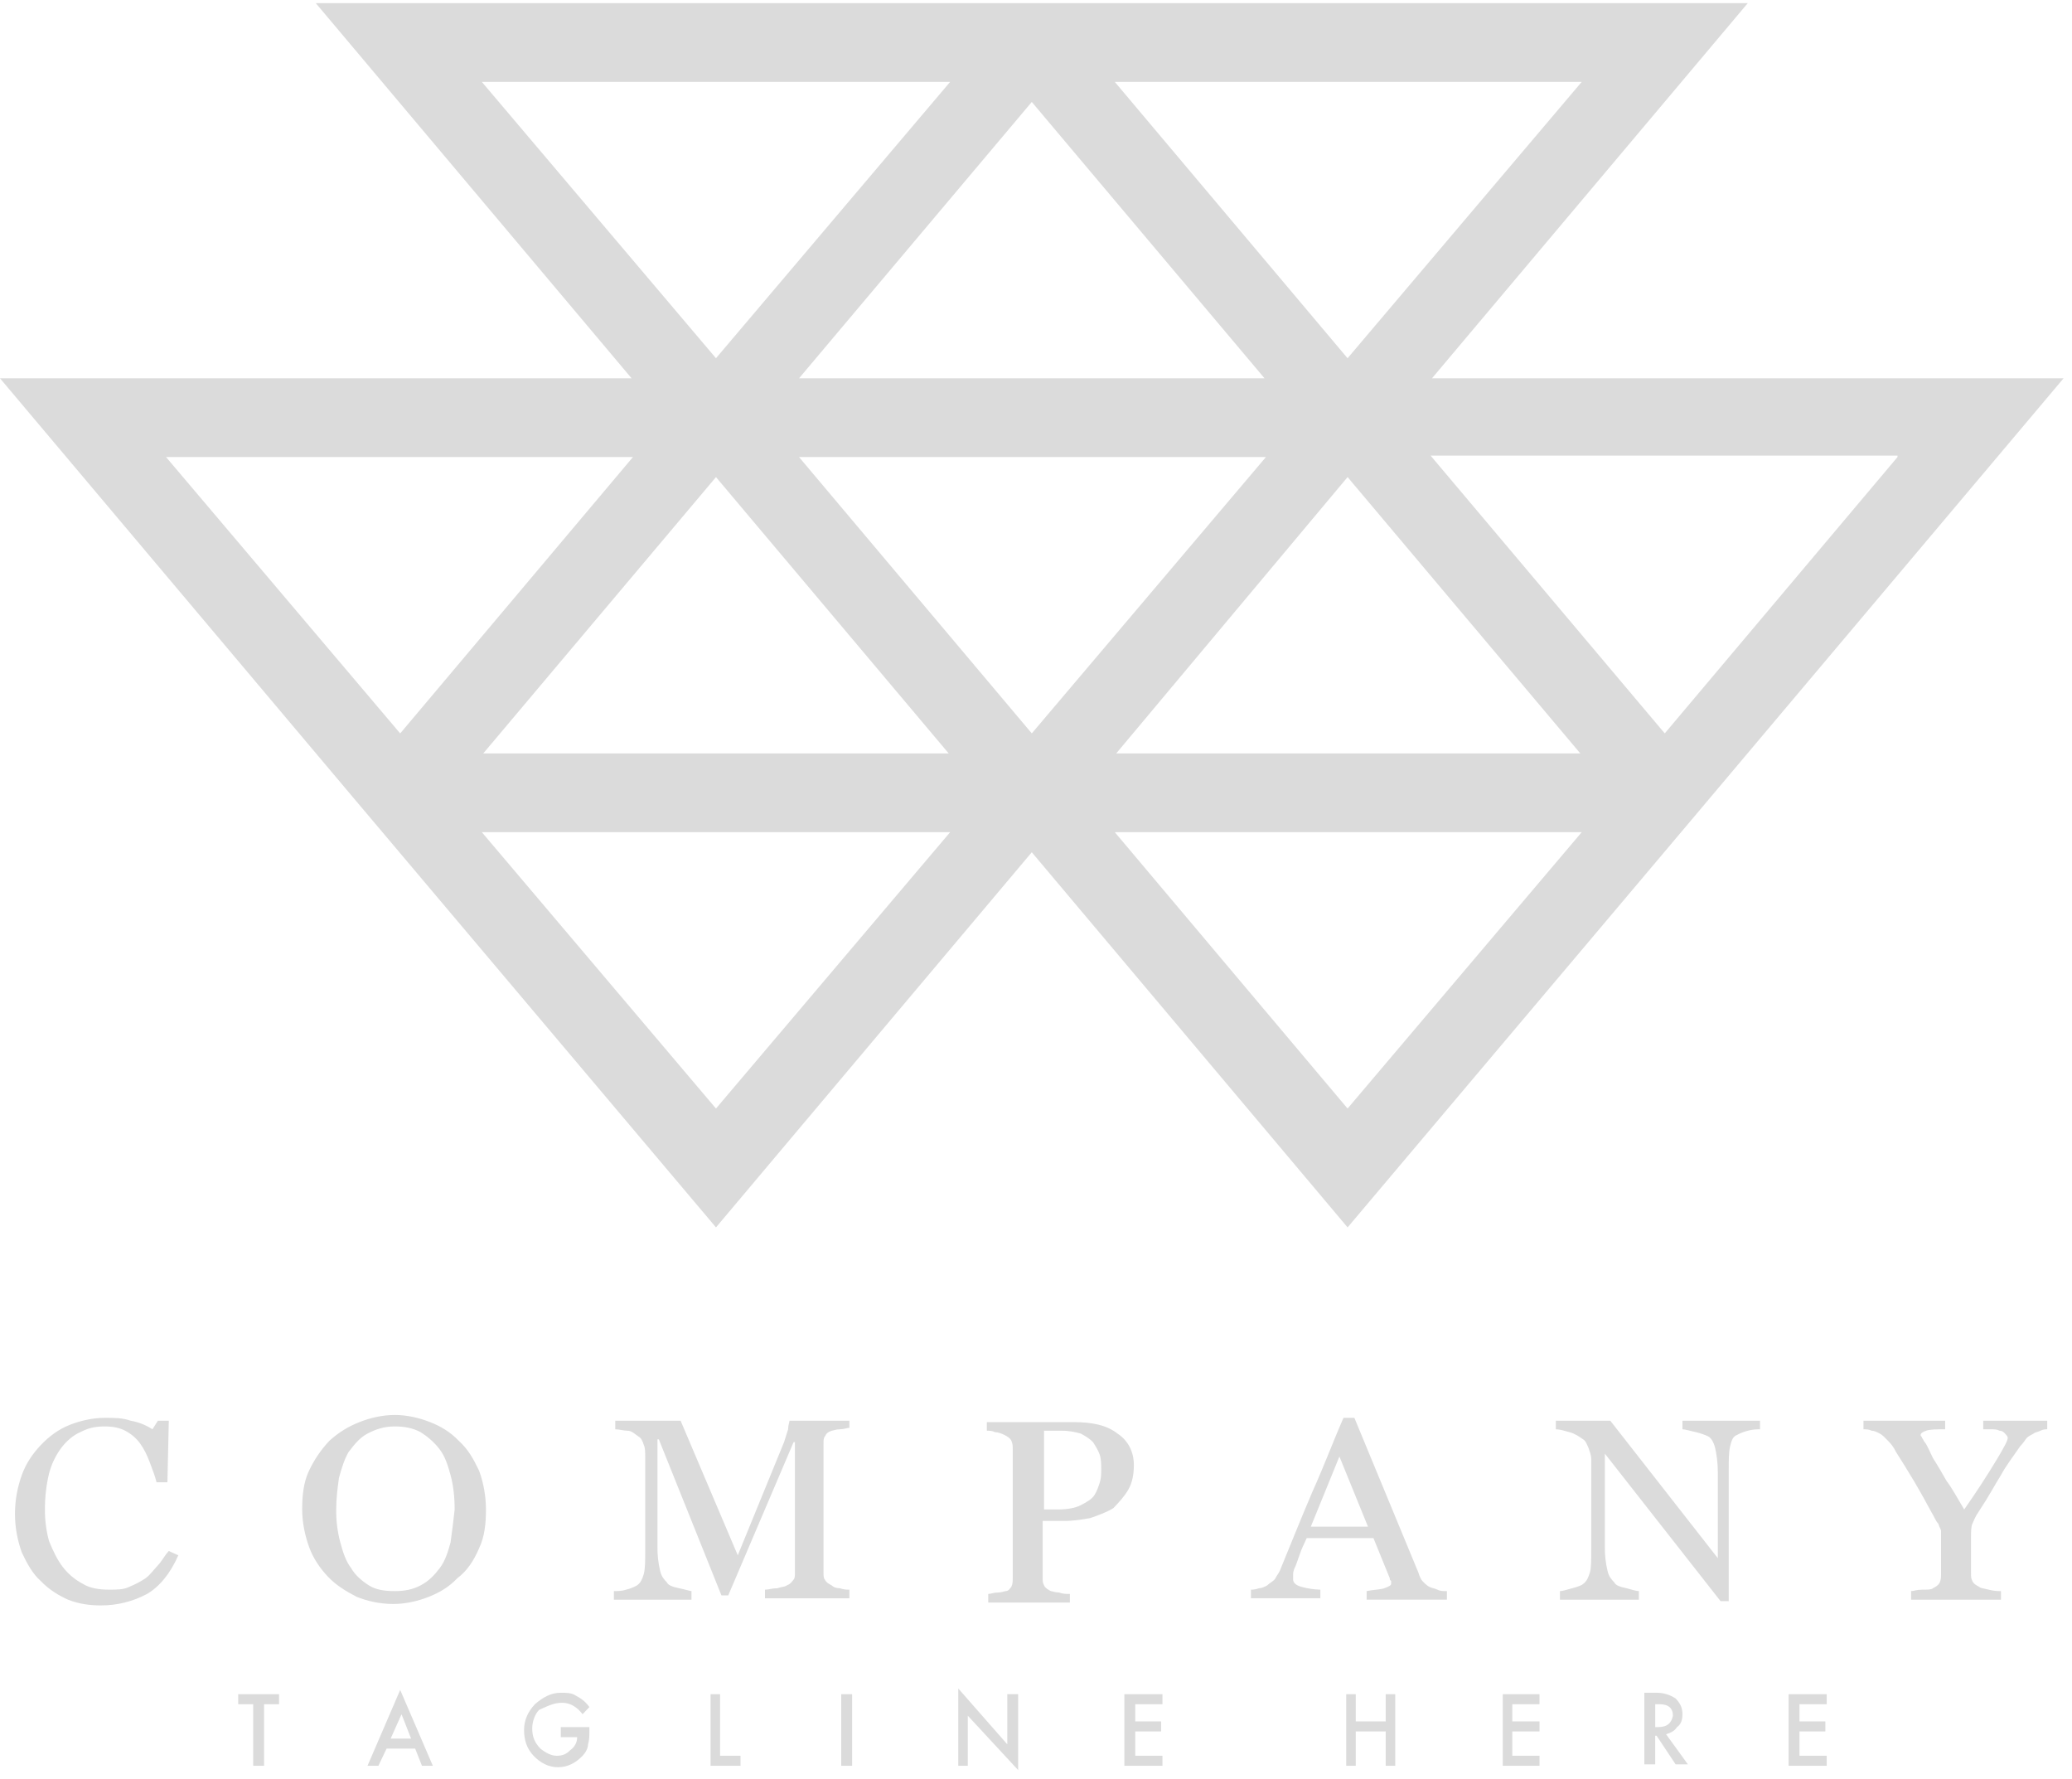
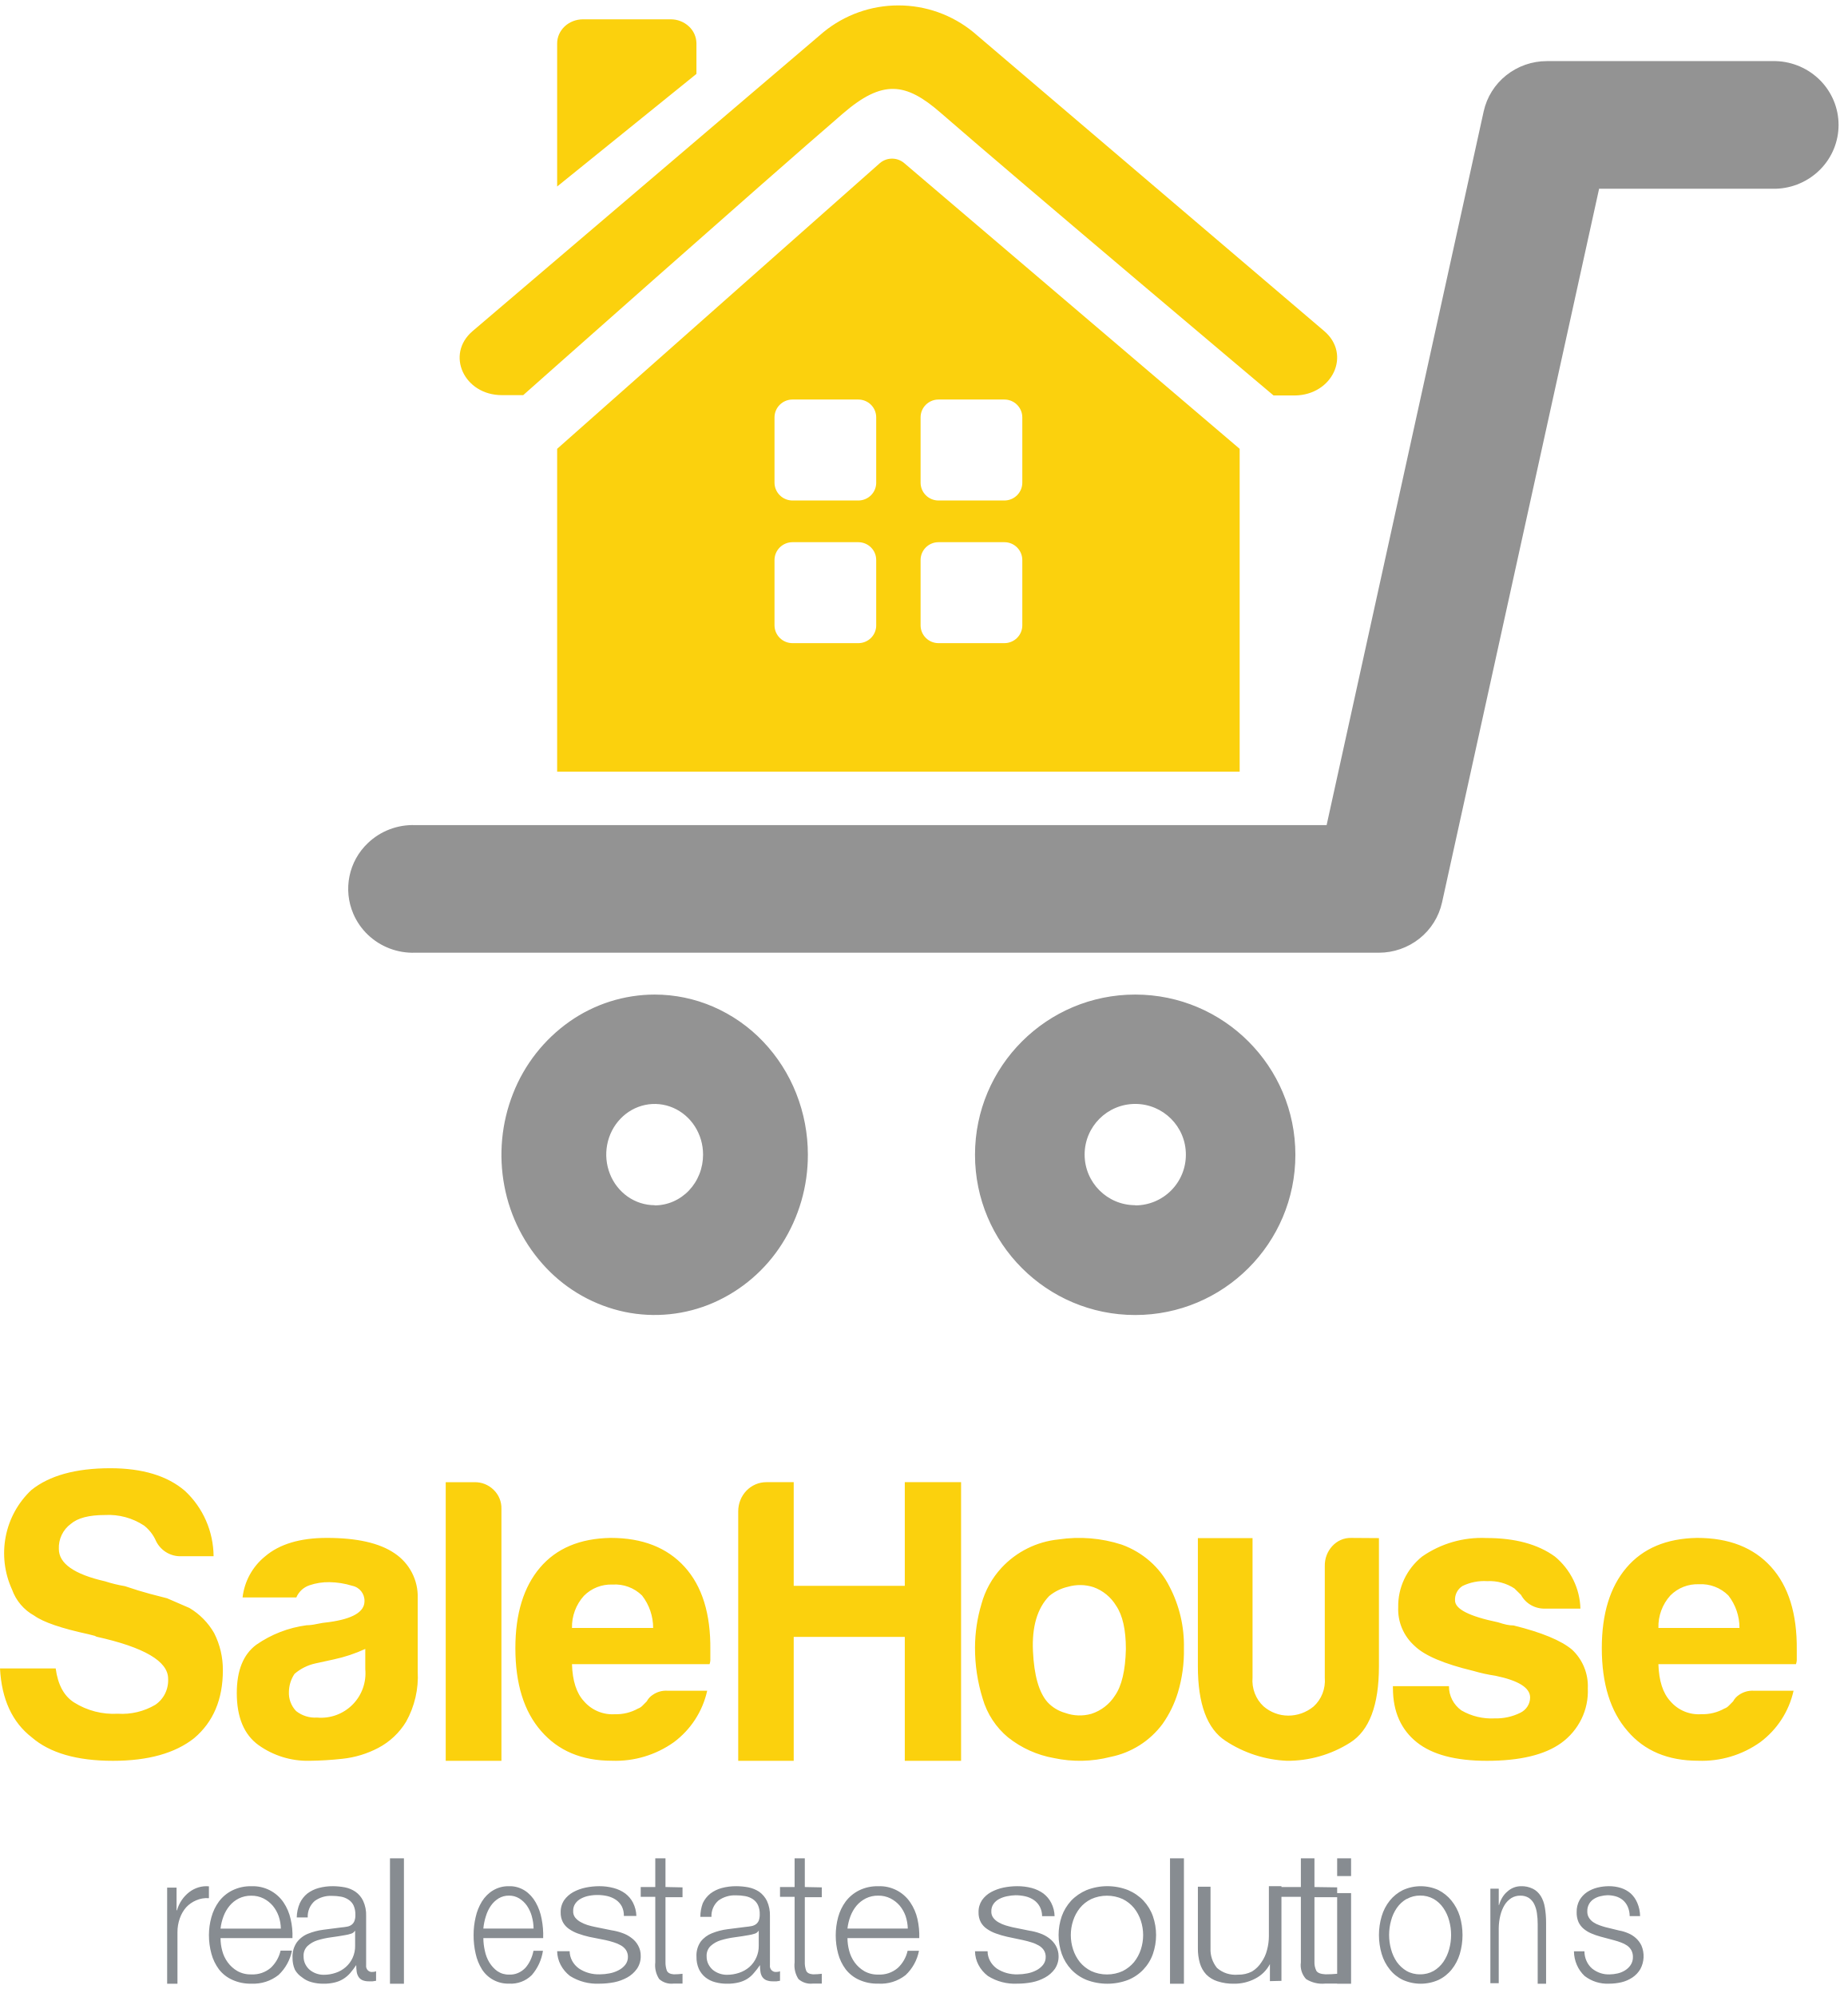
- <svg xmlns="http://www.w3.org/2000/svg" width="120" height="103" fill="none">
-   <path d="M13.796 98.678h.868v3.565h.63v-3.565h.867v-.58h-2.365v.58zm7.489 3.565h.63l.474-.995h1.655l.394.995h.63l-1.891-4.394-1.892 4.394zm1.34-1.575l.63-1.41.553 1.41h-1.183zm9.933-2.073c.473 0 .867.248 1.183.663l.394-.415c-.237-.331-.473-.497-.788-.663-.237-.166-.552-.166-.868-.166-.552 0-1.024.249-1.497.663-.395.415-.631.913-.631 1.493 0 .581.158 1.078.552 1.493.394.414.867.663 1.419.663.551 0 1.024-.249 1.419-.663.157-.166.315-.415.315-.664.079-.248.079-.497.079-.829v-.166h-1.656v.581h.946a.88.88 0 01-.394.746c-.236.249-.473.332-.788.332-.316 0-.63-.166-.946-.415-.316-.332-.473-.663-.473-1.161 0-.414.157-.829.394-1.078.552-.249.867-.414 1.34-.414zm8.594-.497v4.145h1.734v-.581h-1.183v-3.564h-.551zm8.198 0h-.63v4.145h.63v-4.145zm9.617 4.393v-4.394h-.63V101l-2.838-3.233v4.477h.552v-2.902l2.916 3.15zm8.357-3.813v-.58h-2.207v4.145h2.207v-.581h-1.576v-1.409h1.497v-.58h-1.497v-.995h1.576zm13.481 3.565v-4.145h-.552v1.575h-1.735v-1.575h-.551v4.145h.551v-1.99h1.735v1.99h.552zm8.355-3.565v-.58h-2.128v4.145h2.129v-.581h-1.577v-1.409h1.577v-.58h-1.577v-.995h1.577zm8.279.58c0-.415-.158-.663-.395-.912a1.969 1.969 0 00-1.103-.332h-.71v4.146h.63v-1.659h.08l1.103 1.659h.71l-1.261-1.741c.236-.083.473-.166.63-.415.237-.166.316-.415.316-.746zm-1.42.746h-.157v-1.327h.236c.552 0 .789.25.789.664-.08.414-.316.663-.868.663zm7.568 2.239h2.208v-.581h-1.577v-1.409h1.498v-.58h-1.498v-.995h1.577v-.58h-2.208v4.145zM9.145 90.636c-.237.248-.394.497-.71.746a5.154 5.154 0 01-.946.497c-.315.166-.709.166-1.182.166-.552 0-1.104-.083-1.498-.332a3.528 3.528 0 01-1.182-.994c-.316-.415-.552-.912-.789-1.493a6.78 6.78 0 01-.236-1.824c0-.746.079-1.41.236-2.072a4.3 4.3 0 01.71-1.493c.315-.414.71-.746 1.103-.912.473-.248.868-.331 1.42-.331.472 0 .867.083 1.182.248.315.166.63.415.867.746.237.332.394.664.552 1.078.158.415.315.83.394 1.161h.63l.08-3.565h-.631l-.315.497a3.38 3.38 0 00-1.262-.497c-.473-.166-.946-.166-1.498-.166-.709 0-1.419.166-2.05.415-.63.249-1.182.663-1.655 1.16-.473.498-.867 1.078-1.103 1.741a6.62 6.62 0 00-.395 2.239c0 .83.158 1.575.395 2.239.315.663.63 1.243 1.103 1.658.473.497 1.025.829 1.577 1.078.63.248 1.261.331 1.892.331a5.613 5.613 0 002.68-.663c.71-.415 1.34-1.16 1.814-2.239l-.552-.248c-.237.248-.395.58-.631.829zm18.605-.996c.315-.662.394-1.409.394-2.238a6.62 6.62 0 00-.394-2.238c-.316-.664-.631-1.244-1.183-1.741-.473-.498-1.025-.83-1.655-1.078-.631-.249-1.34-.415-2.05-.415-.71 0-1.42.166-2.05.415-.63.249-1.182.58-1.734 1.078a6.643 6.643 0 00-1.183 1.74c-.315.664-.394 1.41-.394 2.24 0 .745.158 1.492.394 2.155.237.663.631 1.243 1.104 1.741.473.497 1.025.83 1.656 1.16.63.25 1.34.415 2.128.415.71 0 1.42-.166 2.05-.414.63-.249 1.182-.58 1.655-1.078.552-.415.946-.995 1.262-1.741zm-1.656-.33c-.158.58-.315 1.077-.63 1.492-.316.414-.631.746-1.104.994-.473.25-.946.332-1.498.332-.63 0-1.104-.083-1.498-.332-.394-.248-.788-.58-1.025-.995-.315-.414-.473-.912-.63-1.492a6.967 6.967 0 01-.237-1.907c0-.663.079-1.243.158-1.824.157-.58.315-1.078.552-1.492.315-.415.63-.83 1.103-1.078.473-.249.946-.414 1.577-.414.552 0 1.025.082 1.498.331.394.249.788.58 1.103.995.316.415.473.912.631 1.492.158.58.237 1.244.237 1.99a60.322 60.322 0 01-.237 1.907zm11.194 1.823c-.078.25-.157.498-.394.664a2.576 2.576 0 01-.63.249c-.237.082-.474.082-.71.082v.498h4.493v-.498c-.078 0-.315-.082-.709-.165-.394-.083-.63-.166-.71-.332-.157-.166-.315-.332-.394-.663a5.677 5.677 0 01-.157-1.41V83.34h.079l3.626 9.037h.394l3.784-8.872h.079v7.546c0 .165 0 .331-.079.414-.079.083-.158.249-.394.332-.079.083-.316.083-.552.166-.315 0-.473.083-.71.083v.497h4.888v-.498c-.157 0-.315 0-.552-.082-.236 0-.394-.083-.473-.166-.157-.083-.315-.166-.394-.332-.079-.083-.079-.249-.079-.415v-7.462c0-.165 0-.331.08-.414.078-.166.157-.249.393-.332.08 0 .237-.083.473-.083.237 0 .395-.083.552-.083v-.414h-3.468c0 .083-.08.248-.08.497l-.236.746-2.68 6.55-3.311-7.793h-3.784v.497c.236 0 .473.083.71.083.236 0 .393.166.63.332.158.083.236.248.315.497.08.166.08.415.08.746v5.307c0 .663 0 1.078-.08 1.41zm28.065-4.892c.236-.414.315-.912.315-1.41 0-.746-.315-1.409-.946-1.823-.63-.498-1.497-.663-2.522-.663h-5.046v.497c.158 0 .316 0 .473.083.158 0 .395.083.552.166.158.083.316.166.394.331.08.166.08.332.08.498v7.461c0 .166 0 .332-.08.498-.078.083-.157.248-.315.248-.079 0-.236.083-.473.083-.236 0-.394.083-.552.083v.498h4.73v-.498c-.236 0-.394 0-.63-.083-.237 0-.395-.082-.474-.082-.157-.084-.315-.166-.394-.332-.079-.166-.079-.249-.079-.415v-3.316h1.262c.552 0 1.025-.083 1.498-.166.473-.166.946-.331 1.34-.58.315-.332.63-.663.867-1.078zm-1.655-.414c-.08.248-.158.497-.316.746-.157.248-.473.414-.788.58-.316.166-.788.249-1.34.249h-.789v-4.56h1.025c.473 0 .788.083 1.104.166.315.166.552.331.71.497.157.249.315.498.393.746.08.25.08.58.08.83 0 .248 0 .497-.08.746zm20.022 6.301c-.157 0-.314 0-.472-.083-.158-.083-.315-.083-.473-.166-.158-.083-.315-.249-.394-.332-.08-.082-.158-.248-.237-.497l-3.705-8.954h-.63c-.552 1.244-1.104 2.736-1.814 4.311-.71 1.658-1.261 3.068-1.813 4.394-.079.249-.236.415-.315.58-.08.166-.316.25-.473.415-.158.083-.316.166-.473.166-.237.083-.394.083-.473.083v.497h4.02v-.497a4.44 4.44 0 01-1.103-.166c-.316-.083-.473-.249-.473-.415v-.331c0-.166.078-.332.157-.498.08-.248.158-.414.237-.663.079-.248.236-.58.394-.912h3.863l.946 2.322c0 .082 0 .082.079.165v.166c0 .083-.158.166-.395.249-.236.083-.63.083-1.024.166v.497h4.65v-.497h-.078zm-7.804-3.731l1.656-4.062 1.655 4.062h-3.31zm24.203 4.312v-7.628c0-.498 0-.995.079-1.327.079-.332.158-.58.394-.663.158-.083.315-.166.631-.249.315-.083.552-.083.709-.083v-.497h-4.493v.497c.157 0 .394.083.788.166.315.083.552.166.71.249.157.083.315.331.394.663.079.332.157.83.157 1.41v4.975l-6.228-7.96h-3.153v.497c.237 0 .473.083.788.166.316.083.552.249.789.415.157.082.236.331.315.497.079.249.158.415.158.663v5.141c0 .663 0 1.161-.079 1.41-.079.248-.158.497-.394.663-.079.083-.316.166-.63.249-.316.083-.553.166-.71.166v.497h4.572v-.497c-.158 0-.394-.083-.71-.166-.394-.083-.63-.166-.709-.332-.158-.166-.315-.332-.394-.663a5.672 5.672 0 01-.158-1.41v-5.39l6.701 8.541h.473zm14.741-10.447v.497h.473c.158 0 .316 0 .473.083.158 0 .237.083.316.166.078.083.157.166.157.249 0 .165-.236.58-.63 1.243a49.718 49.718 0 01-1.892 2.902c-.395-.663-.71-1.243-1.025-1.658-.237-.415-.473-.83-.789-1.326l-.236-.498c-.079-.166-.158-.332-.237-.415-.078-.082-.078-.165-.157-.248 0-.083-.079-.083-.079-.166s.079-.166.315-.249c.237-.083.631-.083 1.104-.083v-.497h-4.73v.497c.158 0 .315 0 .473.083.158 0 .315.083.473.166.158.083.315.249.473.415.158.165.315.331.473.663.315.497.631.995 1.025 1.658.394.663.709 1.244 1.025 1.824.157.249.236.498.394.663.079.25.157.332.157.415v2.487c0 .166 0 .332-.078.498-.079.166-.237.249-.395.332-.078.083-.315.083-.63.083-.316 0-.473.082-.631.082v.498h5.203v-.498c-.158 0-.394 0-.709-.082-.316-.083-.473-.084-.552-.166-.158-.083-.316-.166-.394-.332-.079-.166-.079-.249-.079-.498v-1.99c0-.331 0-.663.079-.829.078-.165.157-.414.394-.746.552-.829.946-1.575 1.261-2.073.315-.58.71-1.078 1.104-1.658.236-.249.315-.414.394-.497.079-.083.236-.166.394-.25.079-.082.237-.082.394-.165.158-.083.316-.083.394-.083v-.497h-3.705zm4.652-60.357H82.933L101.222.183H18.289l18.29 21.722H0l20.26 24.043 21.206 25.121 18.29-21.722 18.29 21.722L97.99 47.44l21.522-25.535zM55.026 4.743l-13.56 16-13.559-16h27.119zm54.868 21.722l-13.48 16-13.56-16.083h27.04v.083zm-68.428 1.16l13.48 16.002h-26.96l13.48-16.002zm4.81-1.16h27.04l-13.56 16-13.48-16zm31.77 1.16l13.48 16.002H64.644l13.401-16.002zm-31.77-5.72l13.48-16.002 13.48 16.002h-26.96zm31.77-1.161L64.564 4.743h27.04l-13.56 16zm-41.388 5.72L23.177 42.467 9.617 26.465h27.04zm18.368 21.723l-13.56 16-13.559-16h27.119zm36.578 0l-13.559 16-13.48-16h27.04z" fill="#DBDBDB" />
+ <svg xmlns="http://www.w3.org/2000/svg" width="99" height="107" fill="none">
+   <path d="M9.462 101.14v1.215h.023a1.88 1.88 0 01.662-.979c.31-.233.68-.341 1.05-.306v.635a1.416 1.416 0 00-.683.115 1.56 1.56 0 00-.534.371c-.15.17-.268.374-.345.598a2.184 2.184 0 00-.124.743v2.757h-.553v-5.149h.504zm2.447 3.378c.057.227.159.44.298.629.137.187.312.344.513.461.228.127.486.189.747.181.382.02.757-.107 1.046-.355.262-.248.445-.568.524-.919h.61a2.422 2.422 0 01-.718 1.303c-.41.326-.928.493-1.454.468a2.326 2.326 0 01-1.024-.206 1.863 1.863 0 01-.719-.564 2.477 2.477 0 01-.402-.834 3.79 3.79 0 01-.133-1.001 3.62 3.62 0 01.133-.959 2.57 2.57 0 01.402-.837 2.02 2.02 0 01.719-.597 2.194 2.194 0 011.024-.223 1.983 1.983 0 011.72.866c.182.271.311.573.38.891.08.335.112.679.098 1.022h-3.854c0 .228.03.454.09.674zm3.027-1.845a1.835 1.835 0 00-.316-.561 1.627 1.627 0 00-.495-.391 1.437 1.437 0 00-.658-.149 1.47 1.47 0 00-.671.149c-.19.096-.357.229-.492.391-.14.17-.251.362-.327.568-.08.212-.133.432-.158.657h3.232a2.174 2.174 0 00-.114-.661v-.003zm1.13-.697c.095-.203.233-.381.405-.52.183-.137.388-.238.607-.296.25-.067.507-.1.766-.097.213.001.427.022.637.061.203.039.396.119.568.235.177.124.319.292.413.489.116.254.171.533.16.813v2.639a.326.326 0 00.087.267.301.301 0 00.259.09.463.463 0 00.187-.036v.51l-.184.029a1.683 1.683 0 01-.2 0 .857.857 0 01-.347-.061.471.471 0 01-.208-.178.681.681 0 01-.1-.275 2.654 2.654 0 01-.025-.357c-.099.15-.206.293-.322.428a1.666 1.666 0 01-.364.311 1.528 1.528 0 01-.46.192 2.36 2.36 0 01-.614.068 2.279 2.279 0 01-.63-.082 1.338 1.338 0 01-.514-.26 1.194 1.194 0 01-.38-.403 1.518 1.518 0 01-.129-.653 1.319 1.319 0 01.225-.813c.154-.208.36-.368.596-.464.267-.108.547-.181.832-.217l.939-.121c.116-.01.232-.025.346-.047a.559.559 0 00.233-.103.471.471 0 00.145-.196.867.867 0 00.052-.329 1.179 1.179 0 00-.097-.506.753.753 0 00-.274-.31 1.054 1.054 0 00-.402-.161 2.705 2.705 0 00-.492-.042 1.454 1.454 0 00-.915.274 1.096 1.096 0 00-.374.881h-.589c.006-.262.06-.52.163-.76zm2.949 1.484a.344.344 0 01-.218.153 1.701 1.701 0 01-.281.068c-.25.046-.506.086-.77.121a4.528 4.528 0 00-.727.157 1.421 1.421 0 00-.537.307.713.713 0 00-.212.56.902.902 0 00.09.41c.06.119.14.225.24.31a1.174 1.174 0 00.748.264c.22.001.437-.035.645-.107.197-.064.38-.169.537-.307.155-.135.28-.303.367-.492.093-.205.14-.429.135-.656v-.788h-.017zm2.633-3.89v6.719H20.9V99.57h.747zm4.334 4.943c.046.232.13.45.248.643.116.185.261.342.427.461.19.126.405.189.623.181.318.02.631-.107.873-.355.219-.248.37-.568.437-.919h.508a2.56 2.56 0 01-.598 1.302 1.591 1.591 0 01-1.223.458 1.663 1.663 0 01-1.45-.77 2.638 2.638 0 01-.336-.834 4.332 4.332 0 01-.11-1 4.107 4.107 0 01.11-.959 2.73 2.73 0 01.335-.837c.157-.252.362-.456.598-.596a1.58 1.58 0 01.853-.224c.297-.011.592.071.855.238.232.152.43.367.577.628.154.27.263.572.32.891.066.335.093.678.081 1.022h-3.206c.002.226.028.452.078.67zm2.518-1.845a1.952 1.952 0 00-.26-.56 1.414 1.414 0 00-.413-.391 1.027 1.027 0 00-.55-.149 1.047 1.047 0 00-.557.149 1.414 1.414 0 00-.412.391 2.002 2.002 0 00-.27.567 3.066 3.066 0 00-.134.657h2.692a2.565 2.565 0 00-.096-.66v-.004zm4.828-.517a1.018 1.018 0 00-.315-.356 1.404 1.404 0 00-.453-.2 2.427 2.427 0 00-.994-.018 1.466 1.466 0 00-.422.146.85.85 0 00-.307.264.663.663 0 00-.119.403.526.526 0 00.11.357.974.974 0 00.285.235c.117.066.24.12.37.161.138.039.26.075.395.1l.894.182c.195.029.385.077.568.143.182.061.352.15.5.264.15.11.27.247.356.403.098.175.147.37.142.567a1.17 1.17 0 01-.206.692 1.567 1.567 0 01-.516.46 2.439 2.439 0 01-.706.257c-.259.05-.523.075-.788.075a2.719 2.719 0 01-1.577-.414 1.815 1.815 0 01-.5-.597 1.646 1.646 0 01-.186-.73h.67c.001.178.047.354.133.515.085.16.21.301.364.412.324.217.72.328 1.124.314.17-.001.338-.018.504-.05.17-.03.334-.085.485-.164a1.09 1.09 0 00.367-.292.667.667 0 00.146-.439.663.663 0 00-.103-.357.816.816 0 00-.272-.249 1.833 1.833 0 00-.394-.168 4.421 4.421 0 00-.442-.118l-.86-.171a5.025 5.025 0 01-.606-.178 2.007 2.007 0 01-.485-.25 1.043 1.043 0 01-.323-.357 1.093 1.093 0 01-.119-.535 1.13 1.13 0 01.186-.646c.123-.175.289-.322.484-.431.207-.113.432-.194.667-.243.239-.049.484-.074.73-.075.26-.002.518.031.768.097.23.06.444.16.63.296.174.135.314.301.41.488.114.225.175.467.182.714h-.67a1.088 1.088 0 00-.107-.507zm3.25-1.025v.526h-.913v3.457c-.006.164.02.329.074.481.051.114.174.181.37.195.156 0 .313-.01.469-.029v.526h-.485a.985.985 0 01-.765-.243 1.353 1.353 0 01-.21-.897v-3.509h-.78v-.526h.78V99.57h.547v1.537l.913.019zm1.085.85a1.43 1.43 0 01.41-.52c.184-.137.39-.238.611-.296.254-.067.516-.099.779-.097.215.001.43.021.642.061.206.04.403.12.579.235.176.126.32.294.417.489.116.254.171.533.162.813v2.639a.321.321 0 00.209.343c.045.016.094.02.141.014a.457.457 0 00.19-.036v.51l-.183.029a1.727 1.727 0 01-.203 0 .878.878 0 01-.35-.061.488.488 0 01-.215-.178.67.67 0 01-.098-.275 2.145 2.145 0 01-.025-.356 3.9 3.9 0 01-.33.428c-.1.121-.218.225-.35.31-.144.088-.3.153-.463.192a2.45 2.45 0 01-.621.068 2.296 2.296 0 01-.639-.082 1.397 1.397 0 01-.523-.26 1.27 1.27 0 01-.35-.45 1.551 1.551 0 01-.127-.652c-.017-.29.063-.577.228-.813.157-.201.365-.355.6-.446.27-.109.554-.182.842-.218l.954-.121c.111-.01.221-.025.33-.046a.6.6 0 00.239-.104.464.464 0 00.147-.196.934.934 0 00.05-.328 1.12 1.12 0 00-.099-.506.784.784 0 00-.274-.311 1.093 1.093 0 00-.407-.16 2.686 2.686 0 00-.498-.043 1.503 1.503 0 00-.93.275 1.087 1.087 0 00-.379.88h-.596c0-.249.044-.497.13-.731zm2.982 1.484a.35.35 0 01-.217.153c-.093.03-.188.053-.284.068-.253.046-.513.086-.783.121a4.71 4.71 0 00-.733.157 1.425 1.425 0 00-.544.307.713.713 0 00-.214.56.893.893 0 00.091.41c.06.118.14.223.239.31a1.202 1.202 0 00.758.264c.223.001.444-.035.656-.107.199-.065.384-.169.544-.306a1.494 1.494 0 00.505-1.149v-.788h-.018zm3.397-2.334v.526h-.91v3.457a1.23 1.23 0 00.074.482c.048.114.17.18.366.195.157-.001.314-.011.47-.03v.526h-.486a.995.995 0 01-.765-.243 1.356 1.356 0 01-.206-.897v-3.509h-.782v-.525h.782V99.57h.547v1.538l.91.018zm1.466 3.388c.058.231.16.449.301.642.138.186.313.343.514.461.228.127.486.189.747.181.382.02.757-.107 1.046-.355.264-.247.447-.567.525-.919h.61a2.421 2.421 0 01-.718 1.303 2.149 2.149 0 01-1.47.457 2.328 2.328 0 01-1.024-.206 1.885 1.885 0 01-.718-.564 2.461 2.461 0 01-.403-.834 3.774 3.774 0 010-1.958c.082-.301.218-.585.403-.838.19-.25.435-.454.718-.596a2.2 2.2 0 011.024-.223 1.97 1.97 0 011.721.866c.183.27.314.572.385.89.075.336.108.679.097 1.022h-3.848c0 .226.031.452.09.671zm3.028-1.845a1.833 1.833 0 00-.316-.561 1.608 1.608 0 00-.496-.39 1.413 1.413 0 00-.657-.149 1.445 1.445 0 00-.669.149c-.19.096-.358.229-.495.39-.14.17-.251.362-.327.568-.08.211-.133.432-.158.656h3.233a2.285 2.285 0 00-.115-.66v-.003zm7.191-.506a1.019 1.019 0 00-.315-.356 1.37 1.37 0 00-.453-.199 2.382 2.382 0 00-.54-.06c-.15.004-.298.022-.444.053a1.5 1.5 0 00-.422.146.846.846 0 00-.307.263.663.663 0 00-.118.403.53.53 0 00.114.356c.074.094.17.174.28.234.117.067.243.12.374.161.134.039.256.074.37.099l.894.182c.194.029.385.076.567.142.182.062.352.151.5.264.149.111.27.247.359.402.095.171.145.36.146.552.008.243-.062.482-.201.69a1.58 1.58 0 01-.52.459 2.4 2.4 0 01-.705.257c-.26.05-.523.075-.788.074a2.689 2.689 0 01-1.575-.412 1.788 1.788 0 01-.505-.595 1.613 1.613 0 01-.185-.73h.674c0 .178.045.353.13.513.085.161.21.302.362.413.325.216.72.326 1.123.313.17-.001.338-.018.504-.05.17-.03.334-.085.484-.163a1.1 1.1 0 00.367-.292.666.666 0 00.145-.438.658.658 0 00-.102-.356.817.817 0 00-.272-.249 1.824 1.824 0 00-.394-.168 5.132 5.132 0 00-.44-.117l-.86-.182a4.848 4.848 0 01-.606-.178 1.968 1.968 0 01-.484-.249 1.031 1.031 0 01-.323-.356 1.09 1.09 0 01-.118-.534 1.124 1.124 0 01.185-.644 1.45 1.45 0 01.484-.431 2.48 2.48 0 01.666-.242 3.7 3.7 0 01.728-.075c.267-.003.532.03.788.097.228.06.44.161.626.295.178.138.32.309.418.502.115.223.176.466.18.712h-.669a1.09 1.09 0 00-.122-.506zm4.736-.889c.315.135.594.327.82.565.226.245.397.527.504.831a3.089 3.089 0 010 2.024 2.334 2.334 0 01-1.324 1.389 3.116 3.116 0 01-1.118.206c-.384 0-.765-.07-1.118-.206a2.334 2.334 0 01-.82-.561 2.427 2.427 0 01-.504-.828 3.089 3.089 0 010-2.024c.108-.303.279-.585.503-.831.227-.238.507-.43.821-.565a3.051 3.051 0 012.236 0zm-1.982.479c-.24.118-.447.281-.607.48a2.136 2.136 0 00-.364.678 2.48 2.48 0 000 1.542c.078.242.201.472.364.678.162.196.369.36.607.479.261.12.55.182.844.182.294 0 .583-.062.845-.182.237-.12.443-.284.606-.479.163-.206.287-.436.365-.678a2.48 2.48 0 000-1.542 2.138 2.138 0 00-.365-.678 1.827 1.827 0 00-.606-.48 2.043 2.043 0 00-.845-.181c-.293 0-.583.062-.844.181zm4.969-2.183v6.719h-.746V99.57h.747zm4.608 6.58v-.914a1.82 1.82 0 01-.793.782 2.377 2.377 0 01-1.13.27 2.687 2.687 0 01-.891-.131 1.48 1.48 0 01-.599-.364 1.493 1.493 0 01-.34-.601 2.773 2.773 0 01-.107-.805v-3.295h.677v3.303c-.018.374.103.743.345 1.045.148.132.326.234.52.297.196.063.404.085.61.067.262.006.52-.053.749-.171a1.57 1.57 0 00.507-.499c.14-.2.24-.421.297-.652.067-.247.1-.5.1-.754v-2.665h.673v5.072l-.618.015zm3.604-5.024v.526h-1.217v3.457c-.008.165.026.329.099.482.064.114.227.18.493.194.208 0 .417-.01.625-.029v.526h-.651a1.618 1.618 0 01-1.015-.243 1.096 1.096 0 01-.279-.897v-3.509h-1.041v-.525h1.041V99.57h.728v1.538l1.217.018zm.746-1.556v.949h-.746v-.949h.746zm0 1.862v4.857h-.746v-4.857h.746zm4.673-.165c.27.135.51.327.704.565.2.246.353.53.449.838a3.574 3.574 0 010 2.024c-.09.303-.237.584-.432.828a2.023 2.023 0 01-.704.561 2.34 2.34 0 01-1.918 0 1.977 1.977 0 01-.7-.561 2.406 2.406 0 01-.432-.828 3.574 3.574 0 010-2.024 2.44 2.44 0 01.431-.831 2.1 2.1 0 01.701-.565 2.294 2.294 0 011.918 0l-.017-.007zm-1.7.479a1.634 1.634 0 00-.52.48 2.175 2.175 0 00-.31.678 2.87 2.87 0 000 1.541c.065.244.17.473.31.679.14.195.317.359.52.479.222.125.472.187.724.181.254.006.504-.057.728-.181a1.66 1.66 0 00.517-.479c.14-.206.247-.435.313-.679a2.87 2.87 0 000-1.541 2.169 2.169 0 00-.313-.678 1.595 1.595 0 00-.517-.48 1.442 1.442 0 00-.728-.181 1.42 1.42 0 00-.707.181h-.017zm4.941-.551v.876h.016c.088-.305.248-.561.453-.727a1.07 1.07 0 01.72-.28c.22-.009.438.038.644.139.16.077.304.21.417.385.109.177.185.388.221.614.045.267.067.541.066.815v3.272h-.45V103.1a3.934 3.934 0 00-.043-.603 1.598 1.598 0 00-.15-.487.858.858 0 00-.288-.324.827.827 0 00-.451-.116.884.884 0 00-.483.131 1.184 1.184 0 00-.356.363 1.98 1.98 0 00-.227.549 3.018 3.018 0 00-.09.695v2.952h-.448v-5.065h.449zm6.912.965a.988.988 0 00-.263-.355 1.095 1.095 0 00-.378-.198 1.676 1.676 0 00-.45-.061 1.766 1.766 0 00-.368.054 1.09 1.09 0 00-.352.145.759.759 0 00-.256.263.755.755 0 00-.099.401.596.596 0 00.096.355.802.802 0 00.233.234c.103.067.213.121.328.16.112.039.214.075.31.099l.745.182c.162.028.32.076.473.142.152.061.293.15.418.262.123.111.225.247.299.401a1.462 1.462 0 01-.056 1.254 1.381 1.381 0 01-.43.458c-.182.12-.381.206-.589.255a2.91 2.91 0 01-.657.075 1.99 1.99 0 01-1.314-.412 1.767 1.767 0 01-.417-.594 1.895 1.895 0 01-.155-.727h.562c0 .177.037.352.109.512.07.16.174.3.302.411.27.216.6.326.936.313.141-.002.282-.018.42-.05.143-.03.28-.085.405-.163a.967.967 0 00.305-.291.754.754 0 00.122-.437.755.755 0 00-.086-.355.765.765 0 00-.226-.249 1.392 1.392 0 00-.329-.166 3.486 3.486 0 00-.368-.118l-.73-.195a3.673 3.673 0 01-.505-.177 1.59 1.59 0 01-.404-.249 1.055 1.055 0 01-.27-.355 1.267 1.267 0 01-.098-.532 1.288 1.288 0 01.154-.643 1.33 1.33 0 01.404-.43c.172-.111.36-.193.555-.241a2.6 2.6 0 01.608-.075c.222-.003.444.03.657.096.19.061.368.161.523.295.148.138.267.308.348.501.096.222.148.464.151.71h-.558c0-.175-.036-.347-.105-.505z" fill="#878C91" />
+   <path d="M35.085 53.289a7.96 7.96 0 00-4.562 1.446 8.514 8.514 0 00-3.025 3.853 8.947 8.947 0 00-.467 4.96 8.712 8.712 0 002.247 4.395 8.107 8.107 0 004.205 2.35 7.88 7.88 0 004.744-.489 8.302 8.302 0 003.685-3.162 8.865 8.865 0 001.384-4.769 8.92 8.92 0 00-.624-3.286 8.617 8.617 0 00-1.78-2.785 8.193 8.193 0 00-2.665-1.86 7.897 7.897 0 00-3.142-.653zm0 11.286c-.514 0-1.015-.16-1.442-.457a2.689 2.689 0 01-.955-1.218 2.826 2.826 0 01-.148-1.567c.1-.526.347-1.009.71-1.388.363-.38.825-.638 1.328-.743a2.49 2.49 0 011.5.155c.473.205.879.553 1.164.999a2.8 2.8 0 01.437 1.506 2.82 2.82 0 01-.195 1.042c-.13.33-.32.63-.561.883a2.591 2.591 0 01-.843.59 2.496 2.496 0 01-.995.208v-.01zm25.757-11.286a8.585 8.585 0 10-.008 17.17 8.585 8.585 0 00.008-17.17zm0 11.286a2.713 2.713 0 112.712-2.713 2.712 2.712 0 01-2.712 2.723v-.01zm13.052-13.528H22.24a3.515 3.515 0 01-1.36-.228 3.475 3.475 0 01-1.164-.734 3.42 3.42 0 01-.78-1.123 3.38 3.38 0 01.78-3.79c.334-.32.73-.57 1.163-.735a3.515 3.515 0 011.361-.228h48.857l8.417-38.24a3.41 3.41 0 011.213-1.938 3.497 3.497 0 012.177-.757h12.27a3.497 3.497 0 012.383 1.04c.626.638.977 1.491.977 2.38 0 .888-.35 1.742-.977 2.38a3.493 3.493 0 01-2.382 1.039H85.7l-8.417 38.24a3.414 3.414 0 01-1.213 1.937 3.5 3.5 0 01-2.176.757z" fill="#939393" />
+   <path d="M48.464 8.743a1.007 1.007 0 00-1.313 0L29.859 24.048v17.297h36.578V24.048L48.464 8.743zm-1.505 24.764a.95.95 0 01-.281.674.964.964 0 01-.68.279h-3.526c-.255 0-.5-.1-.68-.279a.953.953 0 01-.284-.674v-3.503a.953.953 0 01.284-.674.967.967 0 01.68-.279h3.527c.254 0 .498.1.679.28.18.178.28.42.28.673v3.503zm0-7.644a.95.95 0 01-.281.674.964.964 0 01-.68.28h-3.526a.965.965 0 01-.68-.28.953.953 0 01-.284-.674V22.36a.953.953 0 01.284-.674.967.967 0 01.68-.279h3.527c.254 0 .498.1.679.28a.95.95 0 01.28.673v3.503zm7.829 7.644a.95.95 0 01-.282.674.964.964 0 01-.679.279h-3.53a.964.964 0 01-.679-.28.95.95 0 01-.281-.673v-3.503a.95.95 0 01.281-.674.964.964 0 01.68-.279h3.53a.958.958 0 01.96.953v3.503zm0-7.644a.95.95 0 01-.282.674.964.964 0 01-.679.28h-3.53a.964.964 0 01-.679-.28.95.95 0 01-.281-.674V22.36a.95.95 0 01.281-.674.964.964 0 01.68-.279h3.53c.254 0 .498.1.678.28a.95.95 0 01.282.673v3.503z" fill="#FBD10D" />
+   <path d="M70.972 17.742L52.162 1.72A6.336 6.336 0 0048.147.29a6.336 6.336 0 00-4.014 1.43L25.326 17.742c-1.46 1.246-.458 3.43 1.574 3.43h1.14S40.867 9.792 45.177 6.08c2.125-1.831 3.366-1.663 5.221-.048C54.814 9.873 68.254 21.19 68.254 21.19h1.14c2.032-.027 3.034-2.202 1.578-3.448zM37.324 3.96V2.313a1.253 1.253 0 00-.41-.904 1.428 1.428 0 00-.969-.374h-4.703a1.47 1.47 0 00-.53.099c-.167.065-.32.16-.448.28-.128.12-.23.264-.3.42a1.22 1.22 0 00-.105.496v7.663l7.465-6.033zM0 89.396h2.985c.115.868.442 1.475.982 1.82a3.975 3.975 0 002.348.606c.7.046 1.398-.12 2.006-.477.225-.152.407-.36.528-.606.12-.246.176-.52.161-.794 0-.933-1.28-1.683-3.84-2.25l-.086-.045-.345-.088c-1.452-.315-2.42-.646-2.902-.994a2.582 2.582 0 01-1.192-1.4 4.674 4.674 0 01-.339-2.836 4.629 4.629 0 011.373-2.494c.965-.777 2.372-1.167 4.222-1.17 1.735 0 3.072.406 4.012 1.215a4.8 4.8 0 011.126 1.588c.264.602.403 1.253.408 1.912H9.724a1.434 1.434 0 01-.845-.23 1.468 1.468 0 01-.562-.68 2.149 2.149 0 00-.6-.735 3.461 3.461 0 00-2.088-.563c-.855 0-1.466.158-1.834.476a1.566 1.566 0 00-.488.59 1.592 1.592 0 00-.153.754c0 .779.825 1.356 2.475 1.732a7.45 7.45 0 001.065.26c.513.174.962.31 1.344.412l.917.238 1.196.518a3.717 3.717 0 011.324 1.344c.313.615.474 1.299.469 1.992 0 1.56-.513 2.774-1.538 3.64-1.022.81-2.472 1.214-4.35 1.214-1.937 0-3.385-.42-4.353-1.257C.655 92.277.087 91.046 0 89.396zm20.272 4.258a5.326 5.326 0 01-1.917.582c-.594.066-1.191.102-1.789.108a4.52 4.52 0 01-2.714-.843c-.772-.56-1.162-1.487-1.162-2.786 0-1.209.348-2.069 1.044-2.588a6.13 6.13 0 012.693-1.045c.174-.003.348-.024.518-.062.23-.05.462-.086.696-.108 1.264-.175 1.895-.548 1.893-1.122a.816.816 0 00-.654-.822 4.31 4.31 0 00-1.225-.195 3.127 3.127 0 00-1.078.17 1.169 1.169 0 00-.696.649H13a3.313 3.313 0 011.204-2.198c.774-.662 1.88-.993 3.315-.993 1.608 0 2.814.273 3.619.819a2.785 2.785 0 011.249 2.413v3.926a4.964 4.964 0 01-.623 2.692 3.83 3.83 0 01-1.492 1.403zm-.696-5.304a8.023 8.023 0 01-1.68.56l-.992.217c-.415.09-.8.283-1.12.56a1.77 1.77 0 00-.3.948 1.394 1.394 0 00.386 1.045c.318.25.717.375 1.12.348a2.382 2.382 0 002.586-2.598v-1.08zm4.311-8.934h1.536a1.421 1.421 0 011.033.41 1.365 1.365 0 01.417 1.023v13.496h-2.986v-14.93zM35.772 90.59H37.9a4.701 4.701 0 01-1.788 2.759 5.389 5.389 0 01-3.326.992c-1.608 0-2.87-.532-3.789-1.595-.912-1.044-1.377-2.514-1.377-4.44 0-1.838.44-3.275 1.319-4.31.88-1.035 2.142-1.567 3.788-1.595 1.704 0 3.025.518 3.964 1.553.94 1.036 1.398 2.515 1.378 4.44v.473a.75.75 0 01-.042.3h-7.373c.027.891.24 1.553.64 1.984a2.015 2.015 0 001.664.697c.431.013.858-.092 1.236-.303a.638.638 0 00.234-.15l.235-.237a.909.909 0 01.32-.348 1.24 1.24 0 01.789-.22zm-5.118-3.363h4.35c0-.631-.21-1.245-.596-1.74a2.063 2.063 0 00-1.578-.586 2.046 2.046 0 00-1.536.603 2.484 2.484 0 00-.64 1.723zm8.909 7.118v-13.37c0-.204.039-.407.114-.597.076-.19.187-.362.327-.507a1.5 1.5 0 01.49-.338 1.46 1.46 0 01.576-.118h1.467v5.554h5.953v-5.554h3.017v14.93H48.49v-6.64h-5.953v6.64h-2.974zm14.47-1.247a4.238 4.238 0 01-1.37-2.089 9.108 9.108 0 01-.41-2.735 8.188 8.188 0 01.344-2.325 4.656 4.656 0 011.07-1.938 4.827 4.827 0 013.065-1.528 7.422 7.422 0 013.383.278c1.127.408 2.044 1.211 2.558 2.242a6.812 6.812 0 01.776 3.316c.017.8-.092 1.597-.322 2.367a5.908 5.908 0 01-.82 1.68 4.595 4.595 0 01-2.787 1.769 6.61 6.61 0 01-3.043.062 5.486 5.486 0 01-2.444-1.1zm2.197-7.584c-.642.661-.93 1.646-.871 2.951.059 1.305.321 2.217.779 2.736.254.276.587.478.96.581.446.16.935.175 1.392.045a2.342 2.342 0 001.259-.97c.367-.52.564-1.353.59-2.5 0-1.034-.174-1.81-.524-2.324a2.346 2.346 0 00-1.21-.992 2.344 2.344 0 00-1.37-.021 2.431 2.431 0 00-1.005.494zm17.671-3.102v6.868c0 2.084-.516 3.449-1.549 4.094a6.25 6.25 0 01-3.382.97 6.502 6.502 0 01-3.288-1.066c-.992-.645-1.487-1.98-1.485-4.005v-6.86h2.93v7.468c-.024.288.016.578.119.846.102.268.263.507.469.698.374.322.843.498 1.326.498.49.002.966-.169 1.353-.484.21-.188.375-.426.48-.694.106-.269.149-.56.125-.85V83.91a1.542 1.542 0 01.097-.576c.069-.183.172-.35.302-.491.13-.144.289-.258.463-.334.175-.076.363-.112.552-.107l1.489.01zm.747 7.934h3.006a1.55 1.55 0 00.172.727c.115.225.284.42.492.57a3.22 3.22 0 001.785.429c.476.013.947-.09 1.372-.3a.932.932 0 00.384-.336.9.9 0 00.144-.484c0-.52-.619-.908-1.857-1.164a8.674 8.674 0 01-1.192-.262c-1.562-.374-2.608-.819-3.138-1.335a2.656 2.656 0 01-.677-.942 2.6 2.6 0 01-.205-1.132 3.36 3.36 0 01.321-1.502c.222-.47.55-.886.96-1.215a5.594 5.594 0 013.446-.993c1.533 0 2.756.331 3.67.993a3.8 3.8 0 01.989 1.253c.235.48.365 1.004.379 1.537h-1.9a1.43 1.43 0 01-.748-.187 1.384 1.384 0 01-.534-.545l-.357-.35c-.43-.28-.94-.417-1.456-.39a2.669 2.669 0 00-1.329.262.873.873 0 00-.304.335.847.847 0 00-.092.439c0 .46.764.85 2.3 1.168.174.056.328.101.46.129.124.027.251.04.379.042 1.504.372 2.549.804 3.134 1.297a2.67 2.67 0 01.843 2.071 3.375 3.375 0 01-.339 1.64 3.467 3.467 0 01-1.09 1.292c-.885.635-2.21.952-3.977.952-1.681 0-2.931-.331-3.76-.994-.828-.662-1.278-1.624-1.278-2.89l-.003-.115zm19.343.244h2.131a4.708 4.708 0 01-1.79 2.759 5.383 5.383 0 01-3.323.992c-1.622 0-2.885-.532-3.787-1.595-.909-1.044-1.377-2.514-1.377-4.44 0-1.838.44-3.275 1.322-4.31.882-1.035 2.144-1.567 3.787-1.595 1.706 0 3.027.518 3.963 1.553.937 1.036 1.396 2.515 1.377 4.44v.473a.74.74 0 01-.044.3h-7.372c.028.891.241 1.553.64 1.984a1.992 1.992 0 001.66.696c.432.014.858-.091 1.236-.302a.587.587 0 00.234-.15l.234-.236a.94.94 0 01.32-.349c.232-.16.51-.237.79-.22zm-5.113-3.363h4.345a2.806 2.806 0 00-.595-1.74 2.064 2.064 0 00-1.577-.603 2.045 2.045 0 00-1.532.602 2.485 2.485 0 00-.64 1.741z" fill="#FBD10D" />
</svg>
